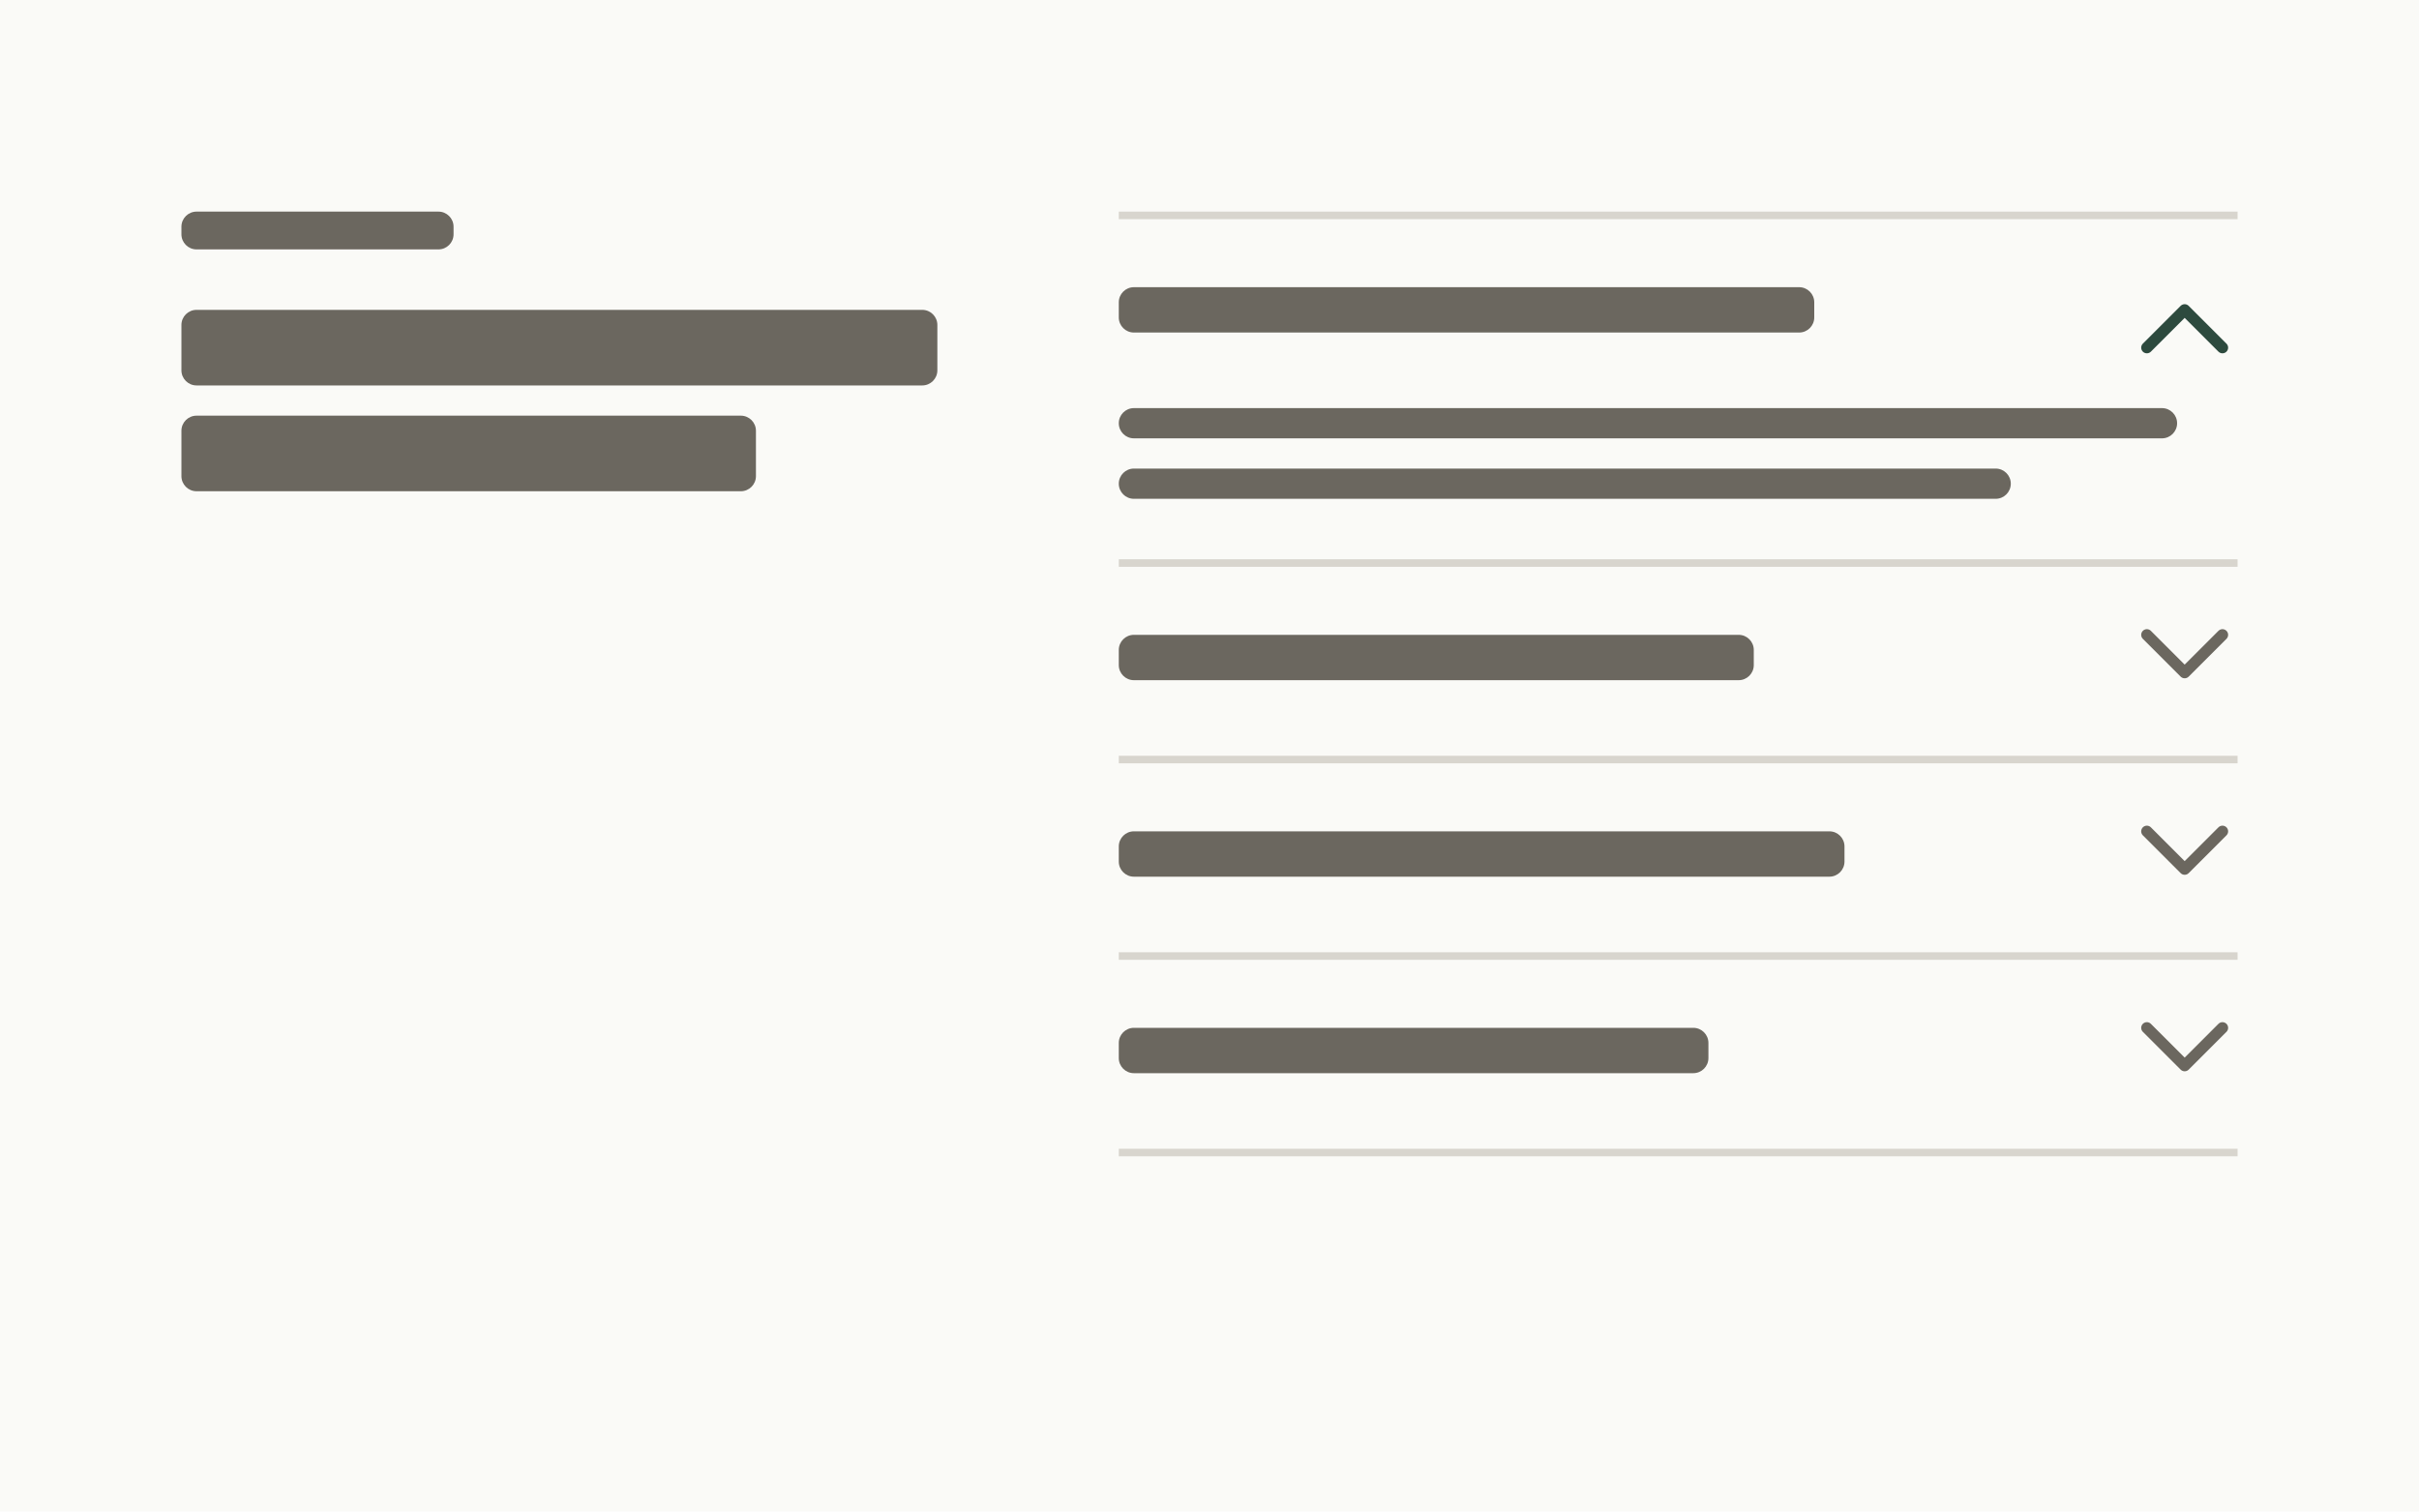
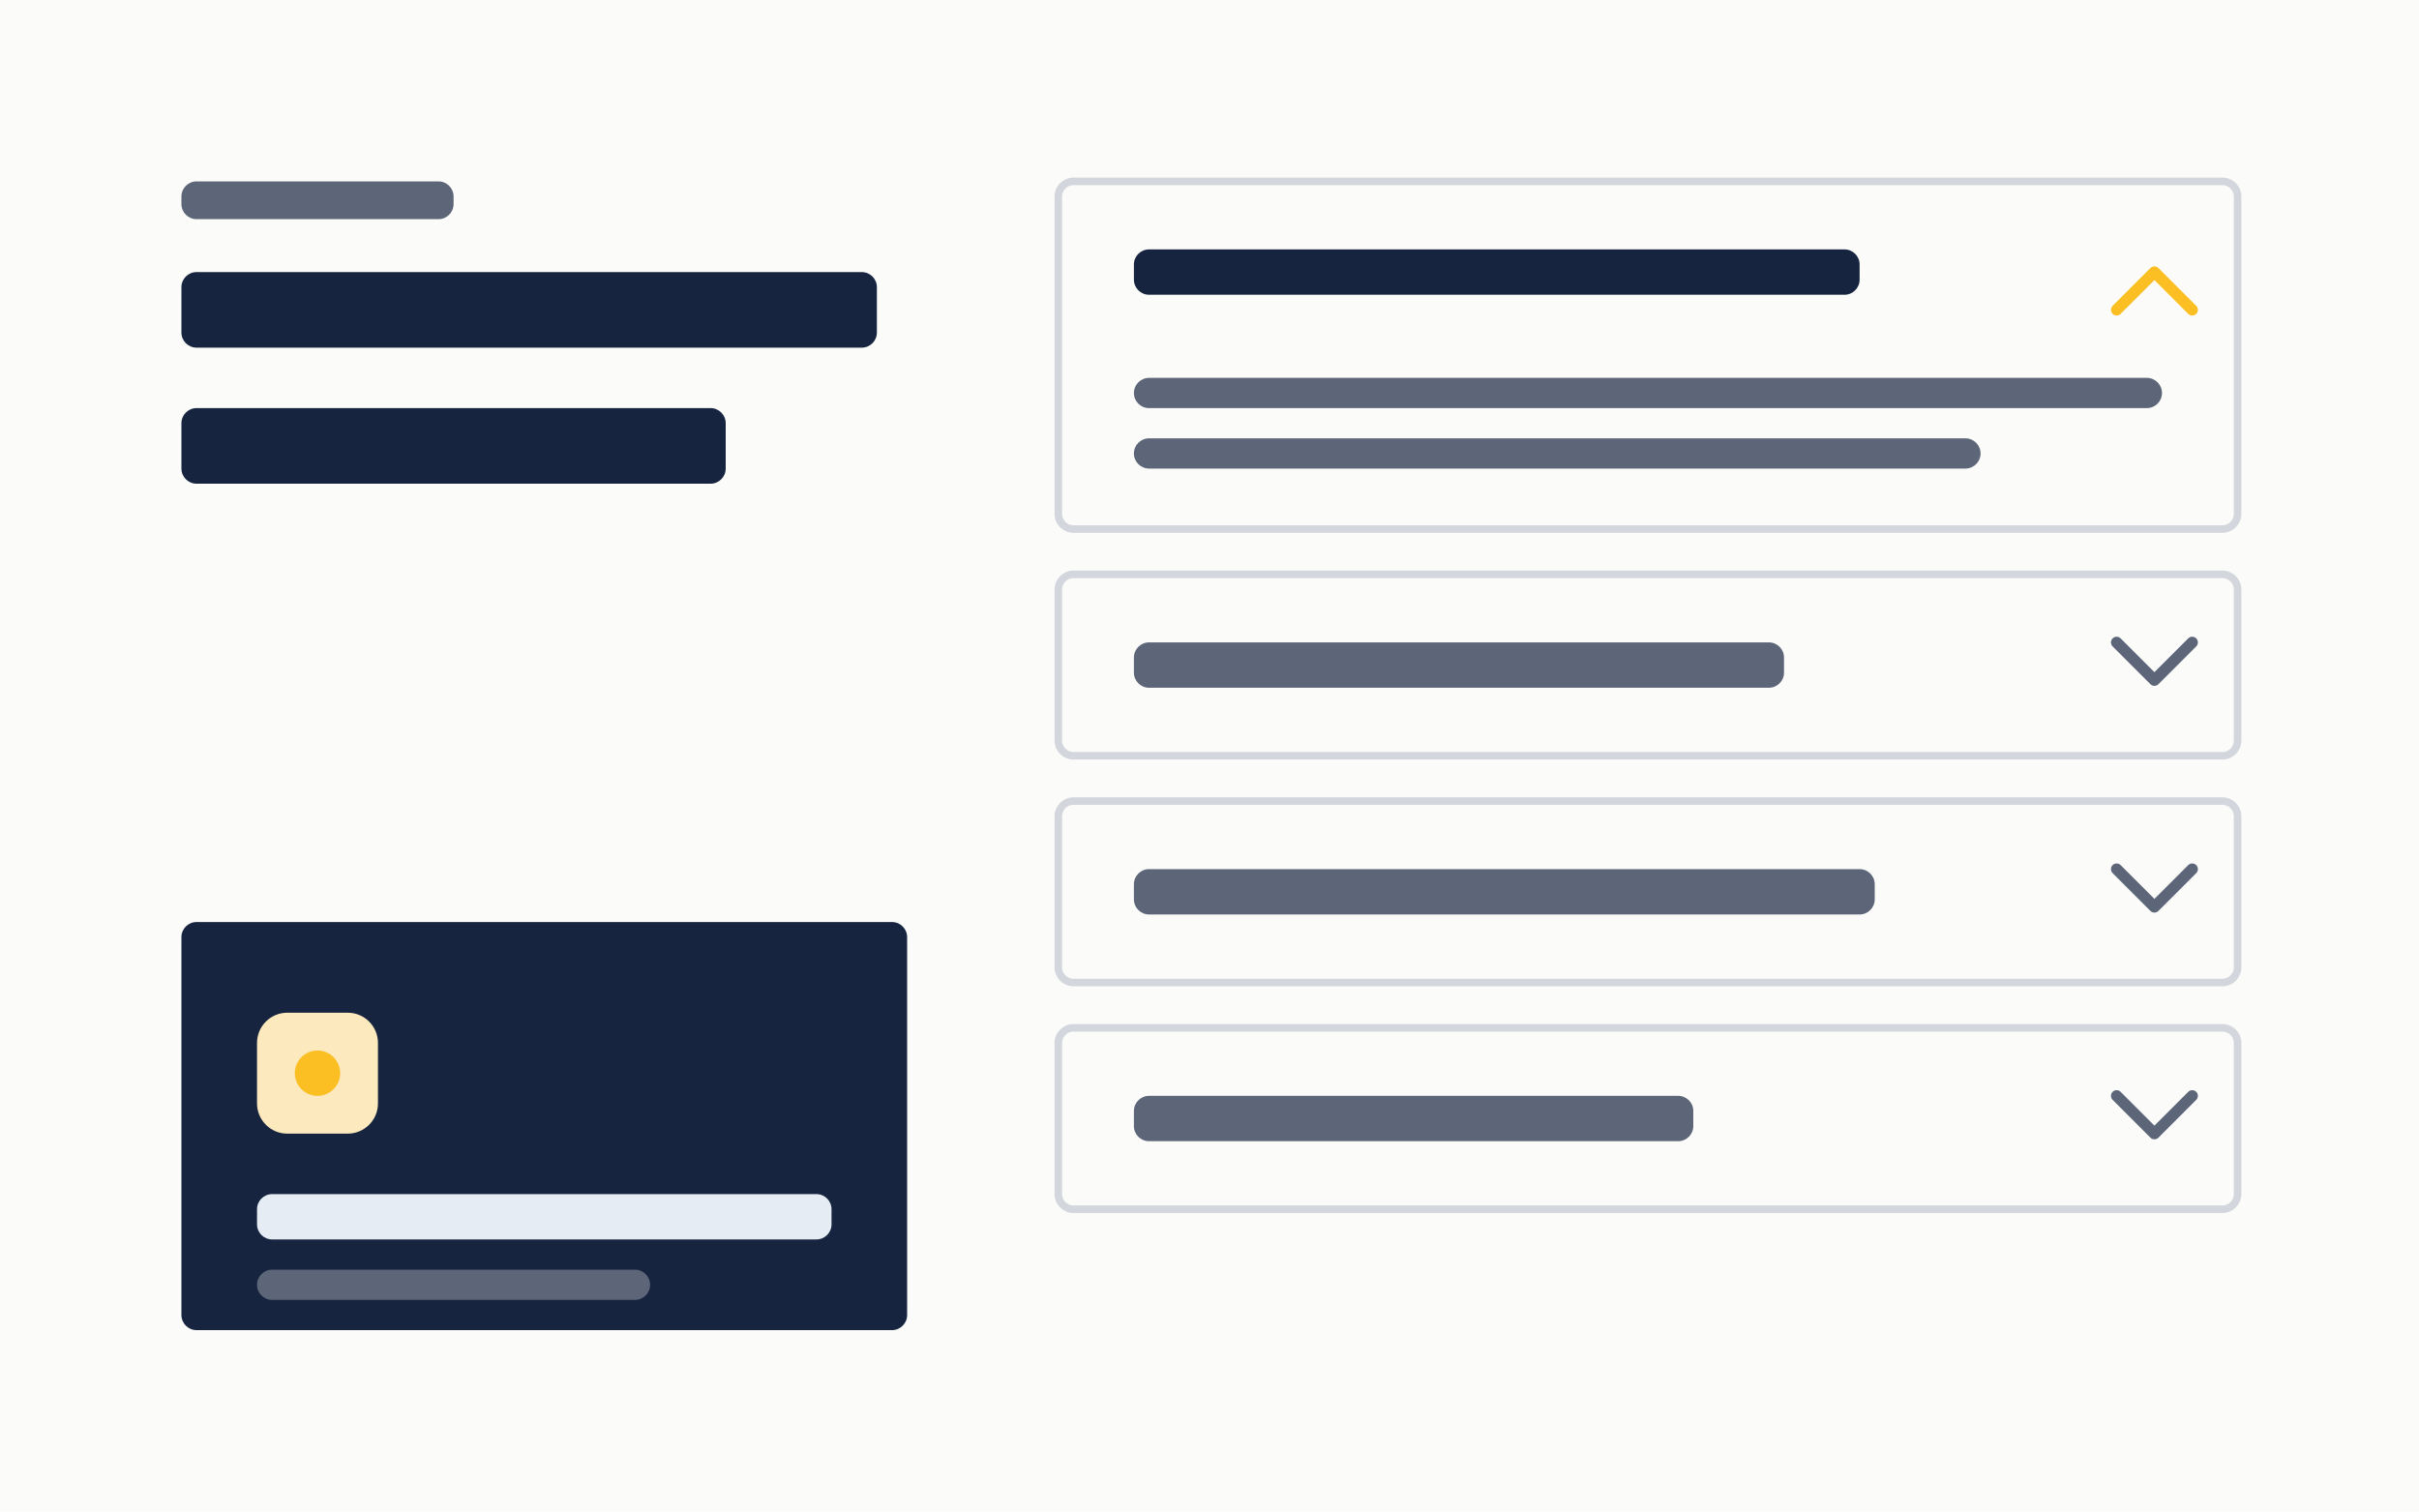
<svg xmlns="http://www.w3.org/2000/svg" viewBox="0 0 320 200">
-   <rect width="320" height="200" fill="#FAFAF7" />
-   <rect x="24" y="28" width="36" height="5" rx="2" fill="#6B675F" />
-   <rect x="24" y="41" width="100" height="10" rx="2" fill="#6B675F" />
-   <rect x="24" y="55" width="76" height="10" rx="2" fill="#6B675F" />
-   <rect x="148" y="28" width="148" height="1" fill="#D8D5CE" />
-   <rect x="148" y="38" width="92" height="6" rx="2" fill="#6B675F" />
-   <path d="M284 46 l5 -5 l5 5" fill="none" stroke="#2D4A3E" stroke-width="1.5" stroke-linecap="round" stroke-linejoin="round" />
-   <rect x="148" y="54" width="140" height="4" rx="2" fill="#6B675F" />
-   <rect x="148" y="62" width="118" height="4" rx="2" fill="#6B675F" />
-   <rect x="148" y="74" width="148" height="1" fill="#D8D5CE" />
-   <rect x="148" y="84" width="84" height="6" rx="2" fill="#6B675F" />
-   <path d="M284 84 l5 5 l5 -5" fill="none" stroke="#6B675F" stroke-width="1.5" stroke-linecap="round" stroke-linejoin="round" />
-   <rect x="148" y="100" width="148" height="1" fill="#D8D5CE" />
-   <rect x="148" y="110" width="96" height="6" rx="2" fill="#6B675F" />
-   <path d="M284 110 l5 5 l5 -5" fill="none" stroke="#6B675F" stroke-width="1.5" stroke-linecap="round" stroke-linejoin="round" />
-   <rect x="148" y="126" width="148" height="1" fill="#D8D5CE" />
-   <rect x="148" y="136" width="78" height="6" rx="2" fill="#6B675F" />
-   <path d="M284 136 l5 5 l5 -5" fill="none" stroke="#6B675F" stroke-width="1.5" stroke-linecap="round" stroke-linejoin="round" />
-   <rect x="148" y="152" width="148" height="1" fill="#D8D5CE" />
+   <rect width="320" height="200" fill="#FBFBF9" />
+   <rect x="24" y="24" width="36" height="5" rx="2" fill="#5C6678" />
+   <rect x="24" y="36" width="92" height="10" rx="2" fill="#16243F" />
+   <rect x="24" y="54" width="72" height="10" rx="2" fill="#16243F" />
+   <rect x="24" y="122" width="96" height="54" rx="2" fill="#16243F" />
+   <rect x="34" y="134" width="16" height="16" rx="4" fill="#FCE9BD" />
+   <circle cx="42" cy="142" r="3" fill="#FBBF24" />
+   <rect x="34" y="158" width="76" height="6" rx="2" fill="#E6ECF3" />
+   <rect x="34" y="168" width="52" height="4" rx="2" fill="#5C6678" />
+   <rect x="140" y="24" width="156" height="46" rx="2" fill="#FBFBF9" stroke="#D3D6DC" stroke-width="1" />
+   <rect x="150" y="33" width="96" height="6" rx="2" fill="#16243F" />
+   <path d="M280 41 l5 -5 l5 5" fill="none" stroke="#FBBF24" stroke-width="1.5" stroke-linecap="round" stroke-linejoin="round" />
+   <rect x="150" y="50" width="136" height="4" rx="2" fill="#5C6678" />
+   <rect x="150" y="58" width="112" height="4" rx="2" fill="#5C6678" />
+   <rect x="140" y="76" width="156" height="24" rx="2" fill="none" stroke="#D3D6DC" stroke-width="1" />
+   <rect x="150" y="85" width="86" height="6" rx="2" fill="#5C6678" />
+   <path d="M280 85 l5 5 l5 -5" fill="none" stroke="#5C6678" stroke-width="1.5" stroke-linecap="round" stroke-linejoin="round" />
+   <rect x="140" y="106" width="156" height="24" rx="2" fill="none" stroke="#D3D6DC" stroke-width="1" />
+   <rect x="150" y="115" width="98" height="6" rx="2" fill="#5C6678" />
+   <path d="M280 115 l5 5 l5 -5" fill="none" stroke="#5C6678" stroke-width="1.5" stroke-linecap="round" stroke-linejoin="round" />
+   <rect x="140" y="136" width="156" height="24" rx="2" fill="none" stroke="#D3D6DC" stroke-width="1" />
+   <rect x="150" y="145" width="74" height="6" rx="2" fill="#5C6678" />
+   <path d="M280 145 l5 5 l5 -5" fill="none" stroke="#5C6678" stroke-width="1.5" stroke-linecap="round" stroke-linejoin="round" />
</svg>
